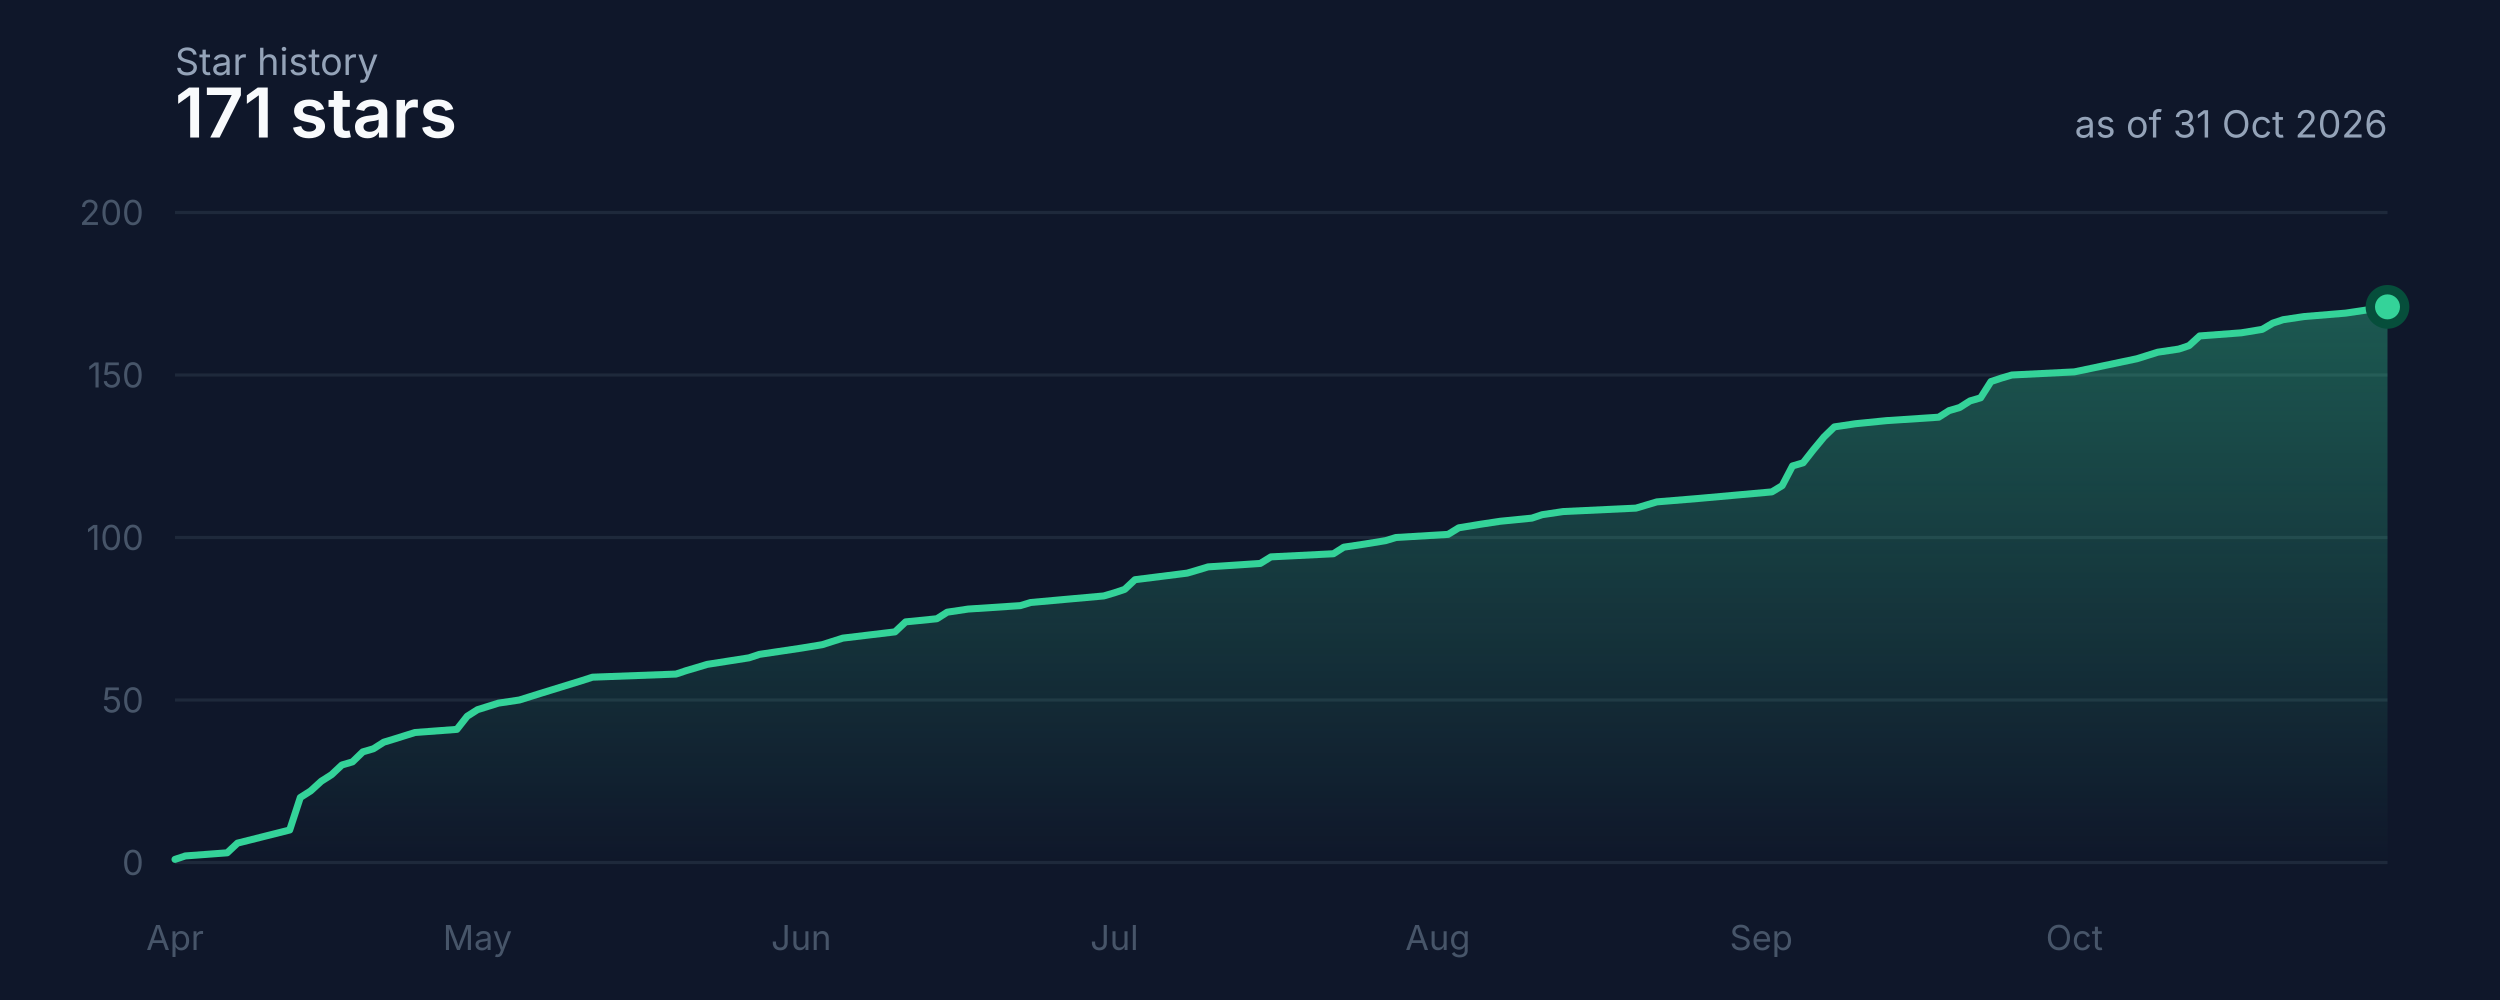
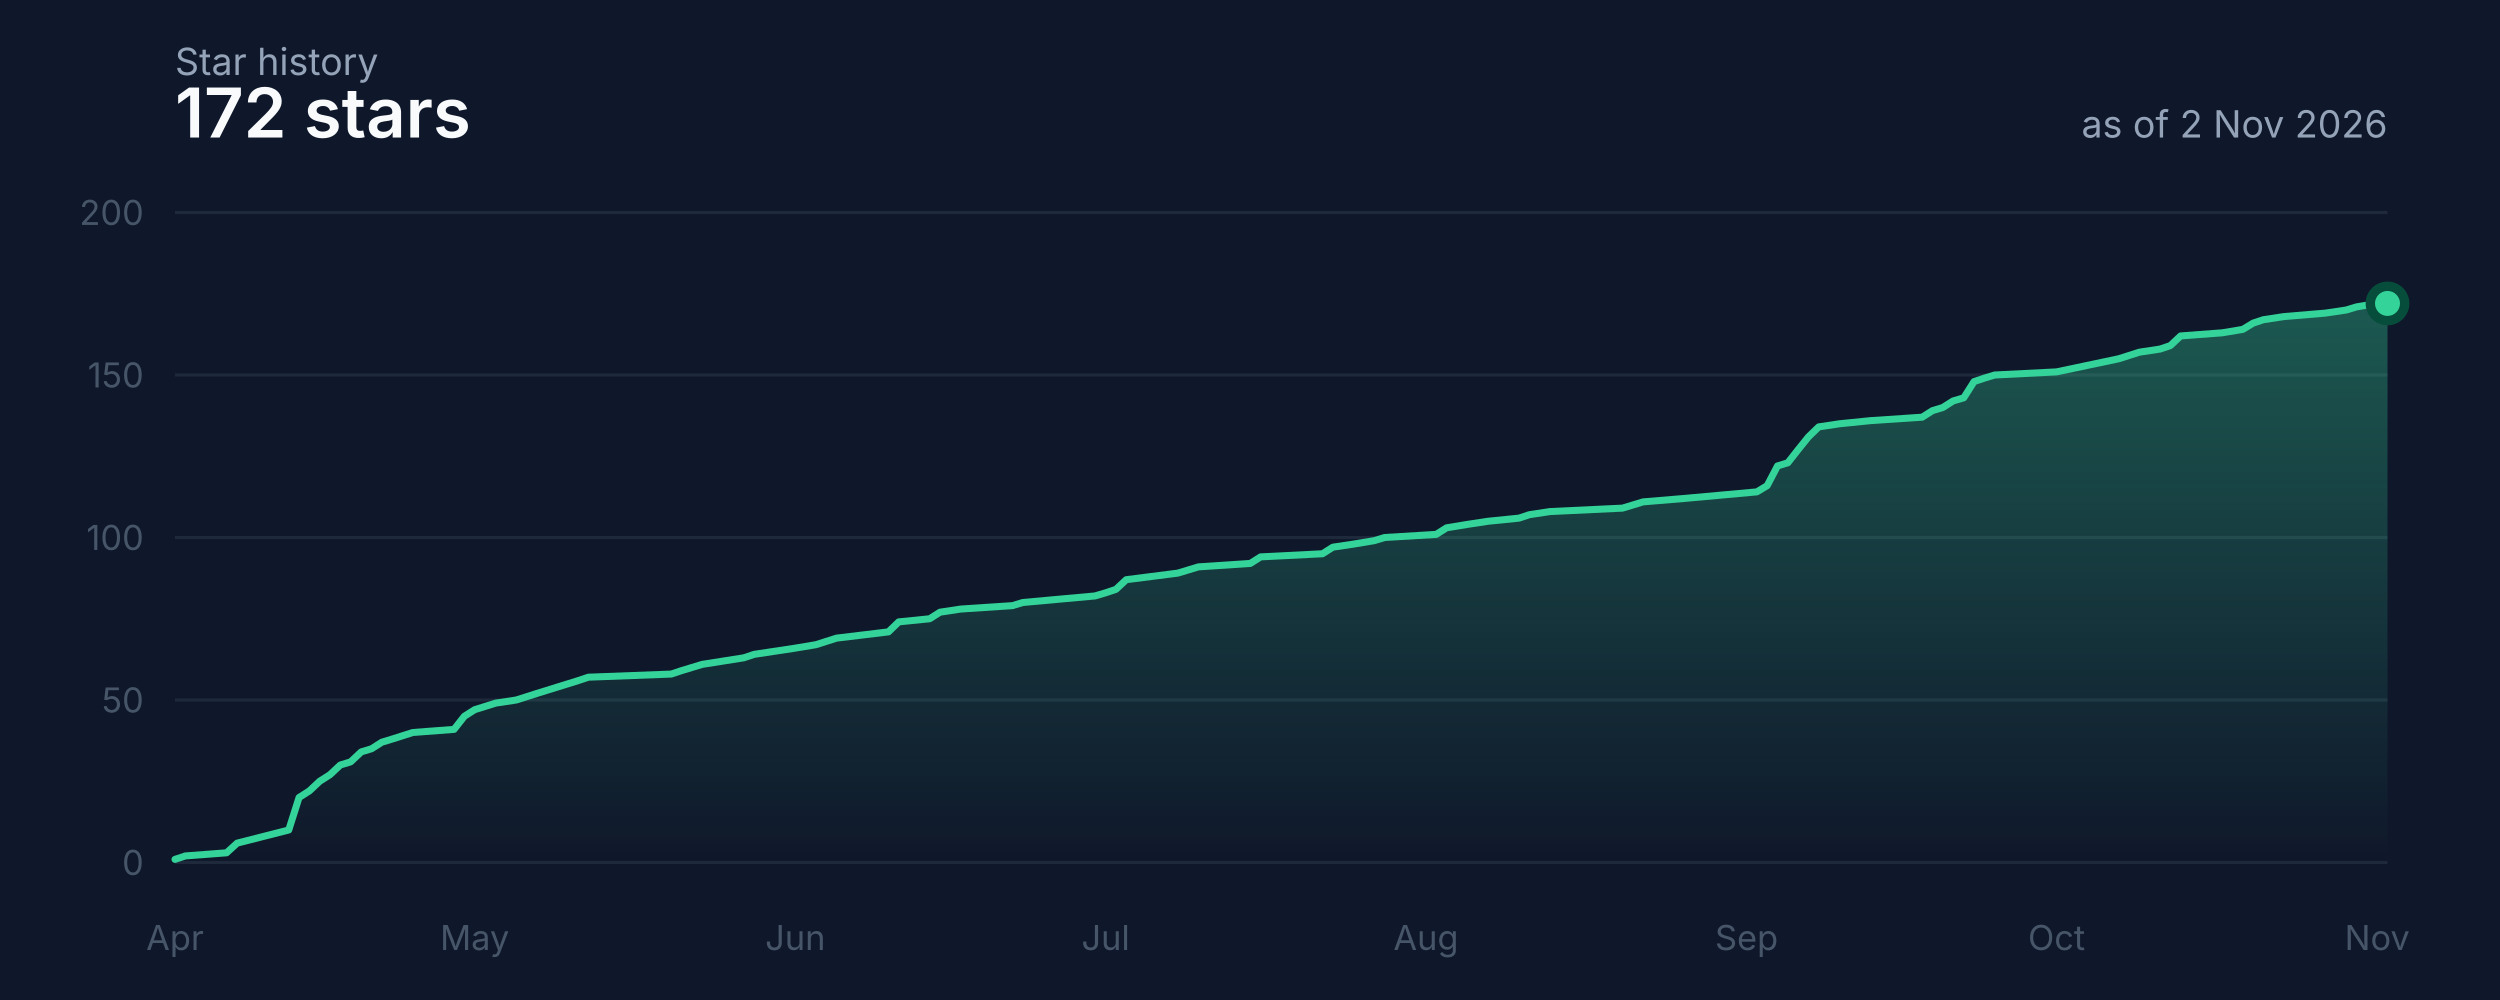
- <svg xmlns="http://www.w3.org/2000/svg" width="800" height="320" viewBox="0 0 800 320" role="img" aria-label="OpenSRE GitHub star history, 171 stars as of 2026-10-31">
+ <svg xmlns="http://www.w3.org/2000/svg" width="800" height="320" viewBox="0 0 800 320" role="img" aria-label="OpenSRE GitHub star history, 172 stars as of 2026-11-02">
  <rect width="100%" height="100%" fill="#0f172a" />
  <text x="56" y="24" fill="#94a3b8" font-family="ui-sans-serif, system-ui, -apple-system, sans-serif" font-size="12">Star history</text>
-   <text x="56" y="44" fill="#f8fafc" font-family="ui-sans-serif, system-ui, -apple-system, sans-serif" font-size="22" font-weight="600">171 stars</text>
-   <text x="764" y="44" fill="#94a3b8" font-family="ui-sans-serif, system-ui, -apple-system, sans-serif" font-size="12" text-anchor="end">as of 31 Oct 2026</text>
+   <text x="56" y="44" fill="#f8fafc" font-family="ui-sans-serif, system-ui, -apple-system, sans-serif" font-size="22" font-weight="600">172 stars</text>
+   <text x="764" y="44" fill="#94a3b8" font-family="ui-sans-serif, system-ui, -apple-system, sans-serif" font-size="12" text-anchor="end">as of 2 Nov 2026</text>
  <g font-family="ui-sans-serif, system-ui, -apple-system, sans-serif">
    <line x1="56" y1="276.0" x2="764" y2="276.0" stroke="#1e293b" stroke-width="1" />
    <text x="46" y="276.0" fill="#475569" font-size="11" text-anchor="end" dominant-baseline="middle">0</text>
    <line x1="56" y1="224.0" x2="764" y2="224.0" stroke="#1e293b" stroke-width="1" />
    <text x="46" y="224.0" fill="#475569" font-size="11" text-anchor="end" dominant-baseline="middle">50</text>
    <line x1="56" y1="172.0" x2="764" y2="172.0" stroke="#1e293b" stroke-width="1" />
    <text x="46" y="172.0" fill="#475569" font-size="11" text-anchor="end" dominant-baseline="middle">100</text>
    <line x1="56" y1="120.0" x2="764" y2="120.0" stroke="#1e293b" stroke-width="1" />
    <text x="46" y="120.0" fill="#475569" font-size="11" text-anchor="end" dominant-baseline="middle">150</text>
    <line x1="56" y1="68.0" x2="764" y2="68.0" stroke="#1e293b" stroke-width="1" />
    <text x="46" y="68.0" fill="#475569" font-size="11" text-anchor="end" dominant-baseline="middle">200</text>
    <text x="56.0" y="304" fill="#475569" font-size="11" text-anchor="middle">Apr</text>
-     <text x="152.8" y="304" fill="#475569" font-size="11" text-anchor="middle">May</text>
-     <text x="256.4" y="304" fill="#475569" font-size="11" text-anchor="middle">Jun</text>
-     <text x="356.6" y="304" fill="#475569" font-size="11" text-anchor="middle">Jul</text>
-     <text x="460.1" y="304" fill="#475569" font-size="11" text-anchor="middle">Aug</text>
-     <text x="563.6" y="304" fill="#475569" font-size="11" text-anchor="middle">Sep</text>
-     <text x="663.8" y="304" fill="#475569" font-size="11" text-anchor="middle">Oct</text>
+     <text x="151.9" y="304" fill="#475569" font-size="11" text-anchor="middle">May</text>
+     <text x="254.5" y="304" fill="#475569" font-size="11" text-anchor="middle">Jun</text>
+     <text x="353.8" y="304" fill="#475569" font-size="11" text-anchor="middle">Jul</text>
+     <text x="456.3" y="304" fill="#475569" font-size="11" text-anchor="middle">Aug</text>
+     <text x="558.9" y="304" fill="#475569" font-size="11" text-anchor="middle">Sep</text>
+     <text x="658.1" y="304" fill="#475569" font-size="11" text-anchor="middle">Oct</text>
+     <text x="760.7" y="304" fill="#475569" font-size="11" text-anchor="middle">Nov</text>
  </g>
  <defs>
    <linearGradient id="fill-dark" x1="0" y1="0" x2="0" y2="1">
      <stop offset="0%" stop-color="#34d399" stop-opacity="0.35" />
      <stop offset="100%" stop-color="#34d399" stop-opacity="0" />
    </linearGradient>
  </defs>
-   <path d="M56.0,275.0 L59.3,273.9 L72.7,272.9 L76.0,269.8 L92.7,265.6 L96.1,255.2 L99.4,253.1 L102.8,250.0 L106.1,247.9 L109.4,244.8 L112.8,243.8 L116.1,240.6 L119.5,239.6 L122.8,237.5 L126.1,236.5 L132.8,234.4 L146.2,233.4 L149.5,229.2 L152.8,227.1 L159.5,225.0 L166.2,224.0 L172.9,221.9 L186.2,217.8 L189.6,216.7 L216.3,215.7 L219.6,214.6 L223.0,213.6 L226.3,212.6 L239.7,210.5 L243.0,209.4 L249.7,208.4 L256.4,207.4 L263.1,206.3 L269.7,204.2 L286.4,202.2 L289.8,199.0 L299.8,198.0 L303.1,195.9 L309.8,194.9 L326.5,193.8 L329.8,192.8 L353.2,190.7 L356.6,189.7 L359.9,188.6 L363.2,185.5 L379.9,183.4 L383.3,182.4 L386.6,181.4 L403.3,180.3 L406.7,178.2 L426.7,177.2 L430.0,175.1 L436.7,174.1 L443.4,173.0 L446.7,172.0 L463.4,171.0 L466.8,168.9 L473.5,167.8 L480.1,166.8 L490.2,165.8 L493.5,164.7 L500.2,163.7 L523.5,162.6 L530.2,160.6 L543.6,159.5 L567.0,157.4 L570.3,155.4 L573.6,149.1 L577.0,148.1 L580.3,143.9 L583.7,139.8 L587.0,136.6 L593.7,135.6 L603.7,134.6 L620.4,133.5 L623.7,131.4 L627.1,130.4 L630.4,128.3 L633.8,127.3 L637.1,122.1 L640.4,121.0 L643.8,120.0 L663.8,119.0 L683.8,114.8 L690.5,112.7 L697.2,111.7 L700.5,110.6 L703.9,107.5 L717.2,106.5 L723.9,105.4 L727.3,103.4 L730.6,102.3 L737.3,101.3 L750.6,100.2 L757.3,99.2 L760.7,98.2 L764.0,98.2 L764.0,276.0 L56.0,276.0 Z" fill="url(#fill-dark)" />
-   <path d="M56.0,275.0 L59.3,273.9 L72.7,272.9 L76.0,269.8 L92.7,265.6 L96.1,255.2 L99.4,253.1 L102.8,250.0 L106.1,247.9 L109.4,244.8 L112.8,243.8 L116.1,240.6 L119.5,239.6 L122.8,237.5 L126.1,236.5 L132.8,234.4 L146.2,233.4 L149.5,229.2 L152.8,227.1 L159.5,225.0 L166.2,224.0 L172.9,221.9 L186.2,217.8 L189.6,216.7 L216.3,215.7 L219.6,214.6 L223.0,213.6 L226.3,212.6 L239.7,210.5 L243.0,209.4 L249.7,208.4 L256.4,207.4 L263.1,206.3 L269.7,204.2 L286.4,202.2 L289.8,199.0 L299.8,198.0 L303.1,195.9 L309.8,194.9 L326.5,193.8 L329.8,192.8 L353.2,190.7 L356.6,189.7 L359.9,188.6 L363.2,185.5 L379.9,183.4 L383.3,182.4 L386.6,181.4 L403.3,180.3 L406.7,178.2 L426.7,177.2 L430.0,175.1 L436.7,174.1 L443.4,173.0 L446.7,172.0 L463.4,171.0 L466.8,168.9 L473.5,167.8 L480.1,166.8 L490.2,165.8 L493.5,164.7 L500.2,163.7 L523.5,162.6 L530.2,160.6 L543.6,159.5 L567.0,157.4 L570.3,155.4 L573.6,149.1 L577.0,148.1 L580.3,143.9 L583.7,139.8 L587.0,136.6 L593.7,135.6 L603.7,134.6 L620.4,133.5 L623.7,131.4 L627.1,130.4 L630.4,128.3 L633.8,127.3 L637.1,122.1 L640.4,121.0 L643.8,120.0 L663.8,119.0 L683.8,114.8 L690.5,112.7 L697.2,111.7 L700.5,110.6 L703.9,107.5 L717.2,106.5 L723.9,105.4 L727.3,103.4 L730.6,102.3 L737.3,101.3 L750.6,100.2 L757.3,99.2 L760.7,98.2 L764.0,98.2" fill="none" stroke="#34d399" stroke-width="2.25" stroke-linecap="round" stroke-linejoin="round" />
-   <circle cx="764.0" cy="98.2" r="7" fill="#064e3b" />
-   <circle cx="764.0" cy="98.2" r="4" fill="#34d399" />
+   <path d="M56.0,275.0 L59.3,273.9 L72.5,272.9 L75.9,269.8 L92.4,265.6 L95.7,255.2 L99.0,253.1 L102.3,250.0 L105.6,247.9 L108.9,244.8 L112.2,243.8 L115.6,240.6 L118.9,239.6 L122.2,237.5 L125.5,236.5 L132.1,234.4 L145.3,233.4 L148.6,229.2 L151.9,227.1 L158.6,225.0 L165.2,224.0 L171.8,221.9 L185.0,217.8 L188.3,216.7 L214.8,215.7 L218.1,214.6 L221.4,213.6 L224.7,212.6 L238.0,210.5 L241.3,209.4 L247.9,208.4 L254.5,207.4 L261.1,206.3 L267.7,204.2 L284.3,202.2 L287.6,199.0 L297.5,198.0 L300.8,195.9 L307.4,194.9 L324.0,193.8 L327.3,192.8 L350.4,190.7 L353.8,189.7 L357.1,188.6 L360.4,185.5 L376.9,183.4 L380.2,182.4 L383.5,181.4 L400.1,180.3 L403.4,178.2 L423.2,177.2 L426.5,175.1 L433.2,174.1 L439.8,173.0 L443.1,172.0 L459.6,171.0 L462.9,168.9 L469.6,167.8 L476.2,166.8 L486.1,165.8 L489.4,164.7 L496.0,163.7 L519.2,162.6 L525.8,160.6 L539.0,159.5 L562.2,157.4 L565.5,155.4 L568.8,149.1 L572.1,148.1 L575.4,143.9 L578.7,139.8 L582.0,136.6 L588.7,135.6 L598.6,134.6 L615.1,133.5 L618.4,131.4 L621.7,130.4 L625.0,128.3 L628.4,127.3 L631.7,122.1 L635.0,121.0 L638.3,120.0 L658.1,119.0 L678.0,114.8 L684.6,112.7 L691.2,111.7 L694.5,110.6 L697.8,107.5 L711.1,106.5 L717.7,105.4 L721.0,103.4 L724.3,102.3 L730.9,101.3 L744.1,100.2 L750.8,99.2 L754.1,98.2 L760.7,97.1 L764.0,97.1 L764.0,276.0 L56.0,276.0 Z" fill="url(#fill-dark)" />
+   <path d="M56.0,275.0 L59.3,273.9 L72.5,272.9 L75.9,269.8 L92.4,265.6 L95.7,255.2 L99.0,253.1 L102.3,250.0 L105.6,247.9 L108.9,244.8 L112.2,243.8 L115.6,240.6 L118.9,239.6 L122.2,237.5 L125.5,236.5 L132.1,234.4 L145.3,233.4 L148.6,229.2 L151.9,227.1 L158.6,225.0 L165.2,224.0 L171.8,221.9 L185.0,217.8 L188.3,216.7 L214.8,215.7 L218.1,214.6 L221.4,213.6 L224.7,212.6 L238.0,210.5 L241.3,209.4 L247.9,208.4 L254.5,207.4 L261.1,206.3 L267.7,204.2 L284.3,202.2 L287.6,199.0 L297.5,198.0 L300.8,195.9 L307.4,194.9 L324.0,193.8 L327.3,192.8 L350.4,190.7 L353.8,189.7 L357.1,188.6 L360.4,185.5 L376.9,183.4 L380.2,182.4 L383.5,181.4 L400.1,180.3 L403.4,178.2 L423.2,177.2 L426.5,175.1 L433.2,174.1 L439.8,173.0 L443.1,172.0 L459.6,171.0 L462.9,168.9 L469.6,167.8 L476.2,166.8 L486.1,165.8 L489.4,164.7 L496.0,163.7 L519.2,162.6 L525.8,160.6 L539.0,159.5 L562.2,157.4 L565.5,155.4 L568.8,149.1 L572.1,148.1 L575.4,143.9 L578.7,139.8 L582.0,136.6 L588.7,135.6 L598.6,134.6 L615.1,133.5 L618.4,131.4 L621.7,130.4 L625.0,128.3 L628.4,127.3 L631.7,122.1 L635.0,121.0 L638.3,120.0 L658.1,119.0 L678.0,114.8 L684.6,112.7 L691.2,111.7 L694.5,110.6 L697.8,107.5 L711.1,106.5 L717.7,105.4 L721.0,103.4 L724.3,102.3 L730.9,101.3 L744.1,100.2 L750.8,99.2 L754.1,98.2 L760.7,97.1 L764.0,97.1" fill="none" stroke="#34d399" stroke-width="2.25" stroke-linecap="round" stroke-linejoin="round" />
+   <circle cx="764.0" cy="97.1" r="7" fill="#064e3b" />
+   <circle cx="764.0" cy="97.1" r="4" fill="#34d399" />
</svg>
